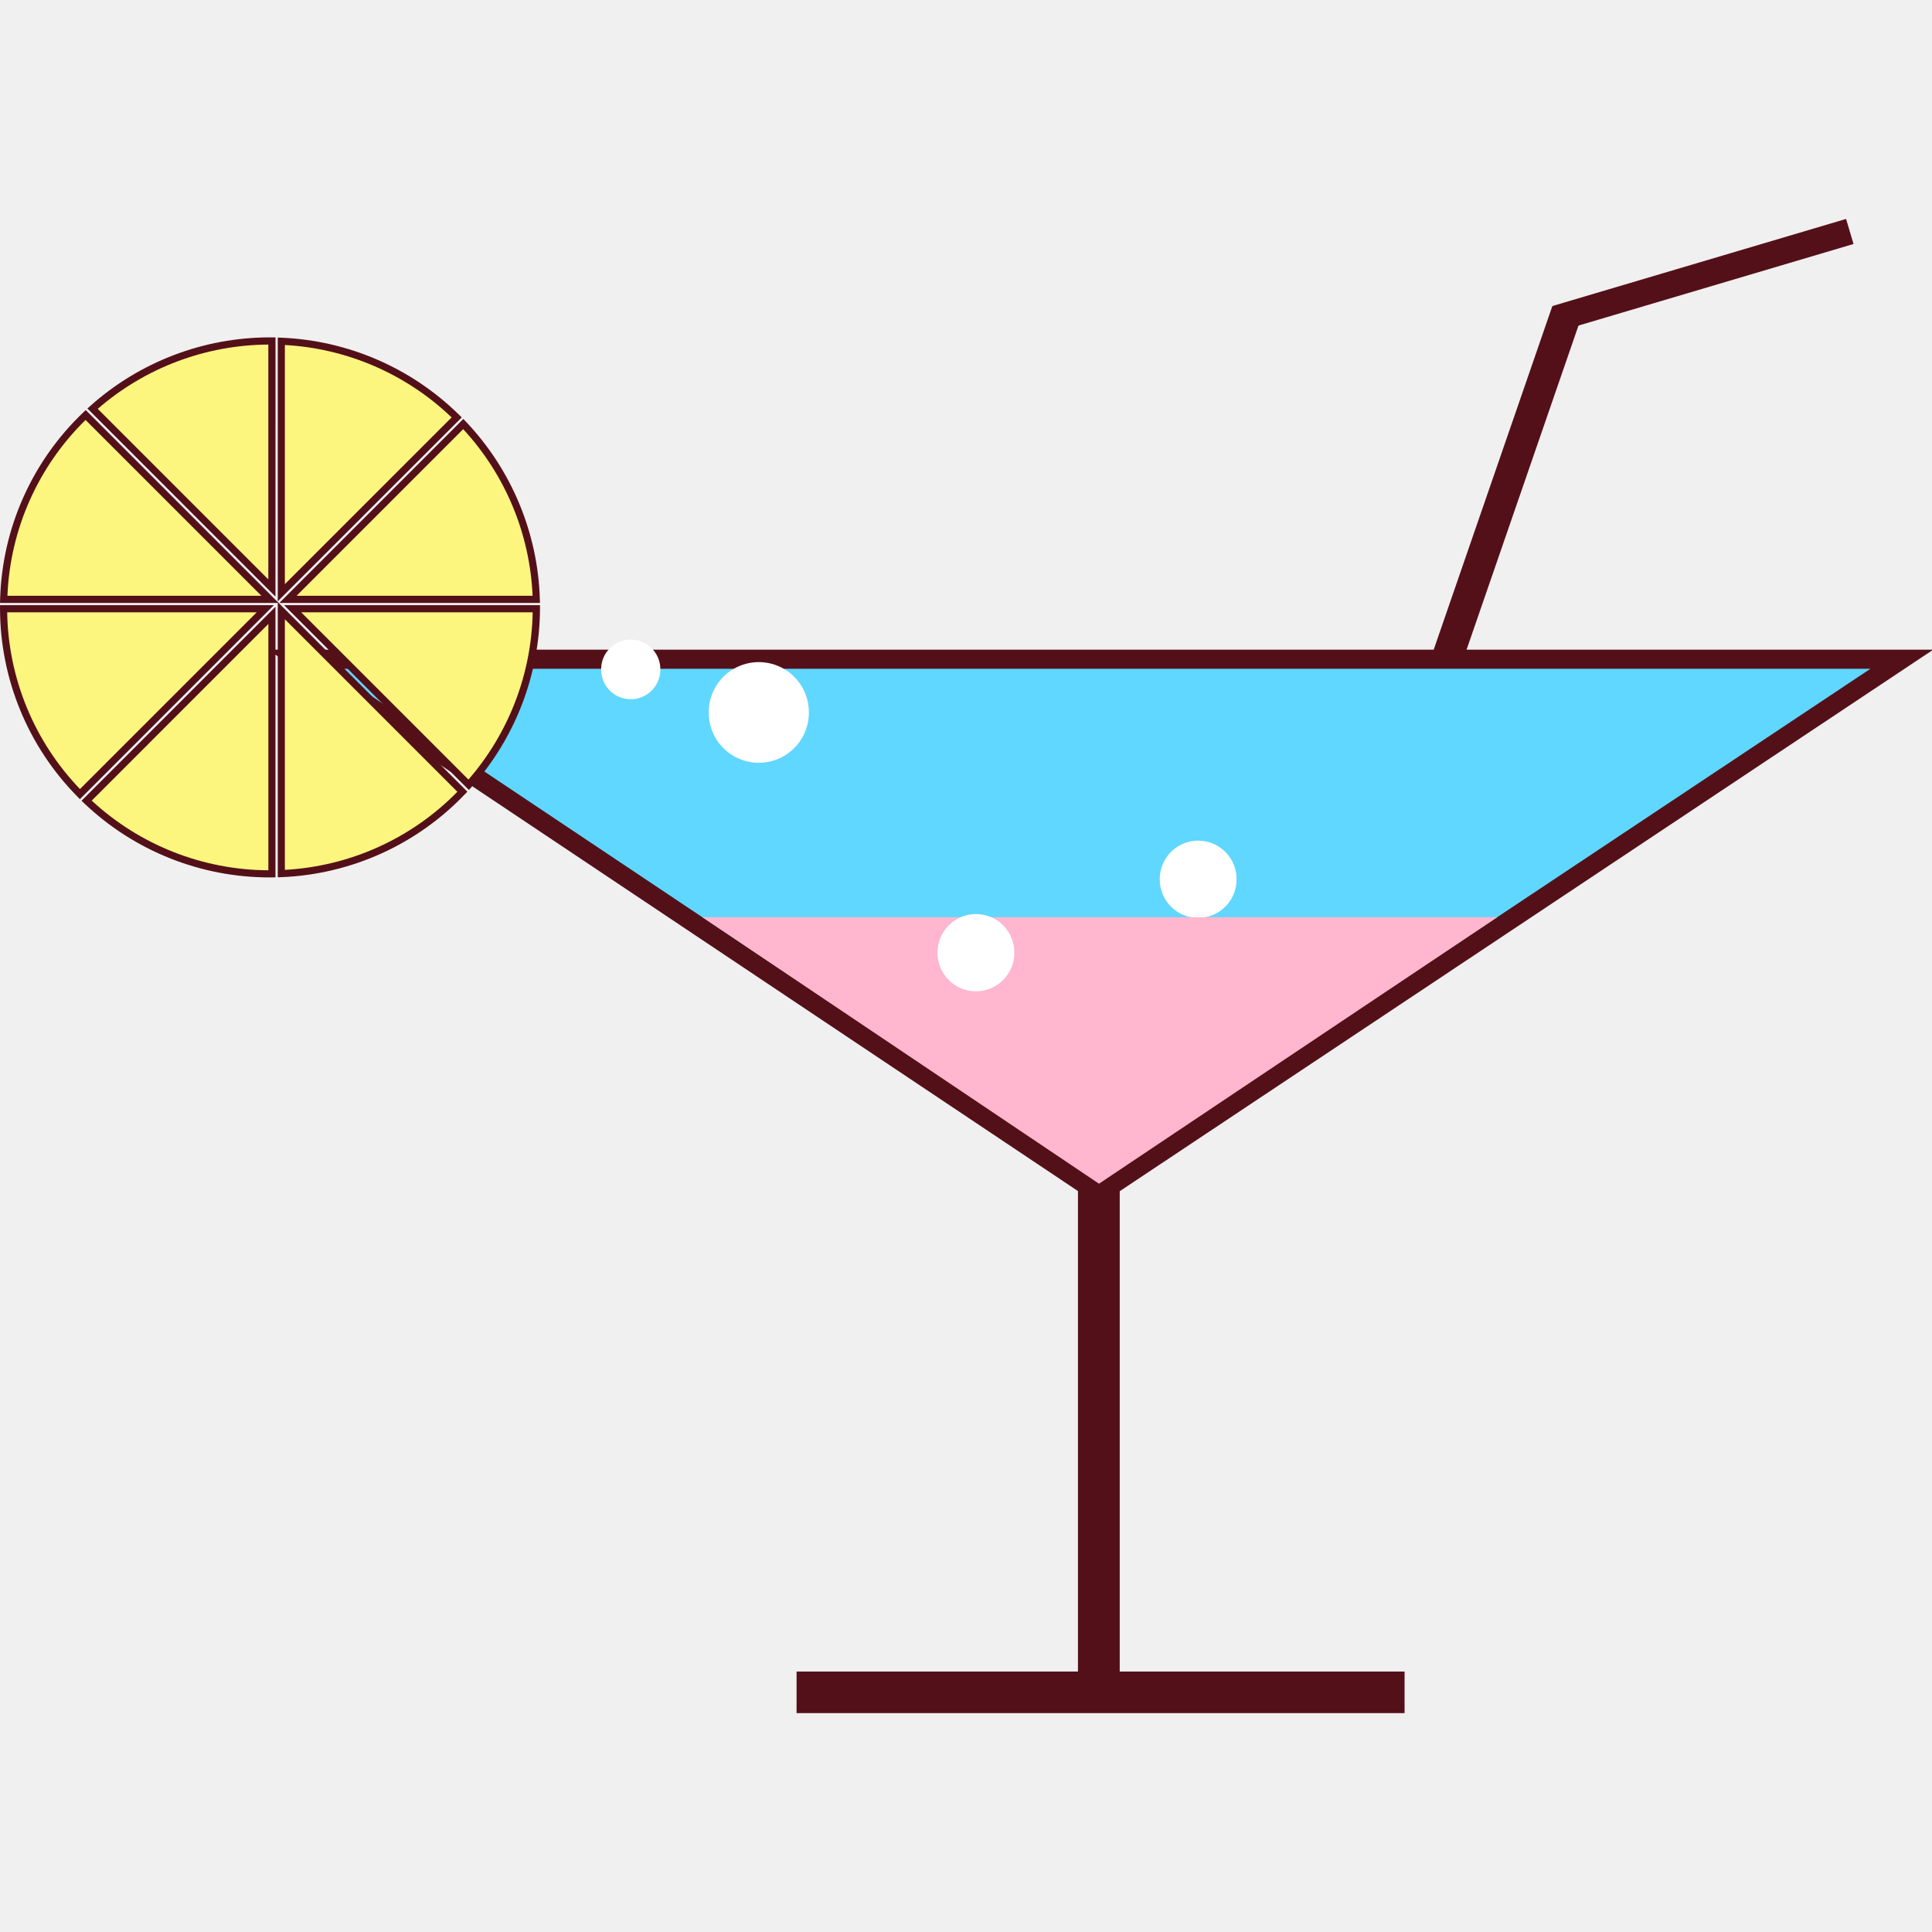
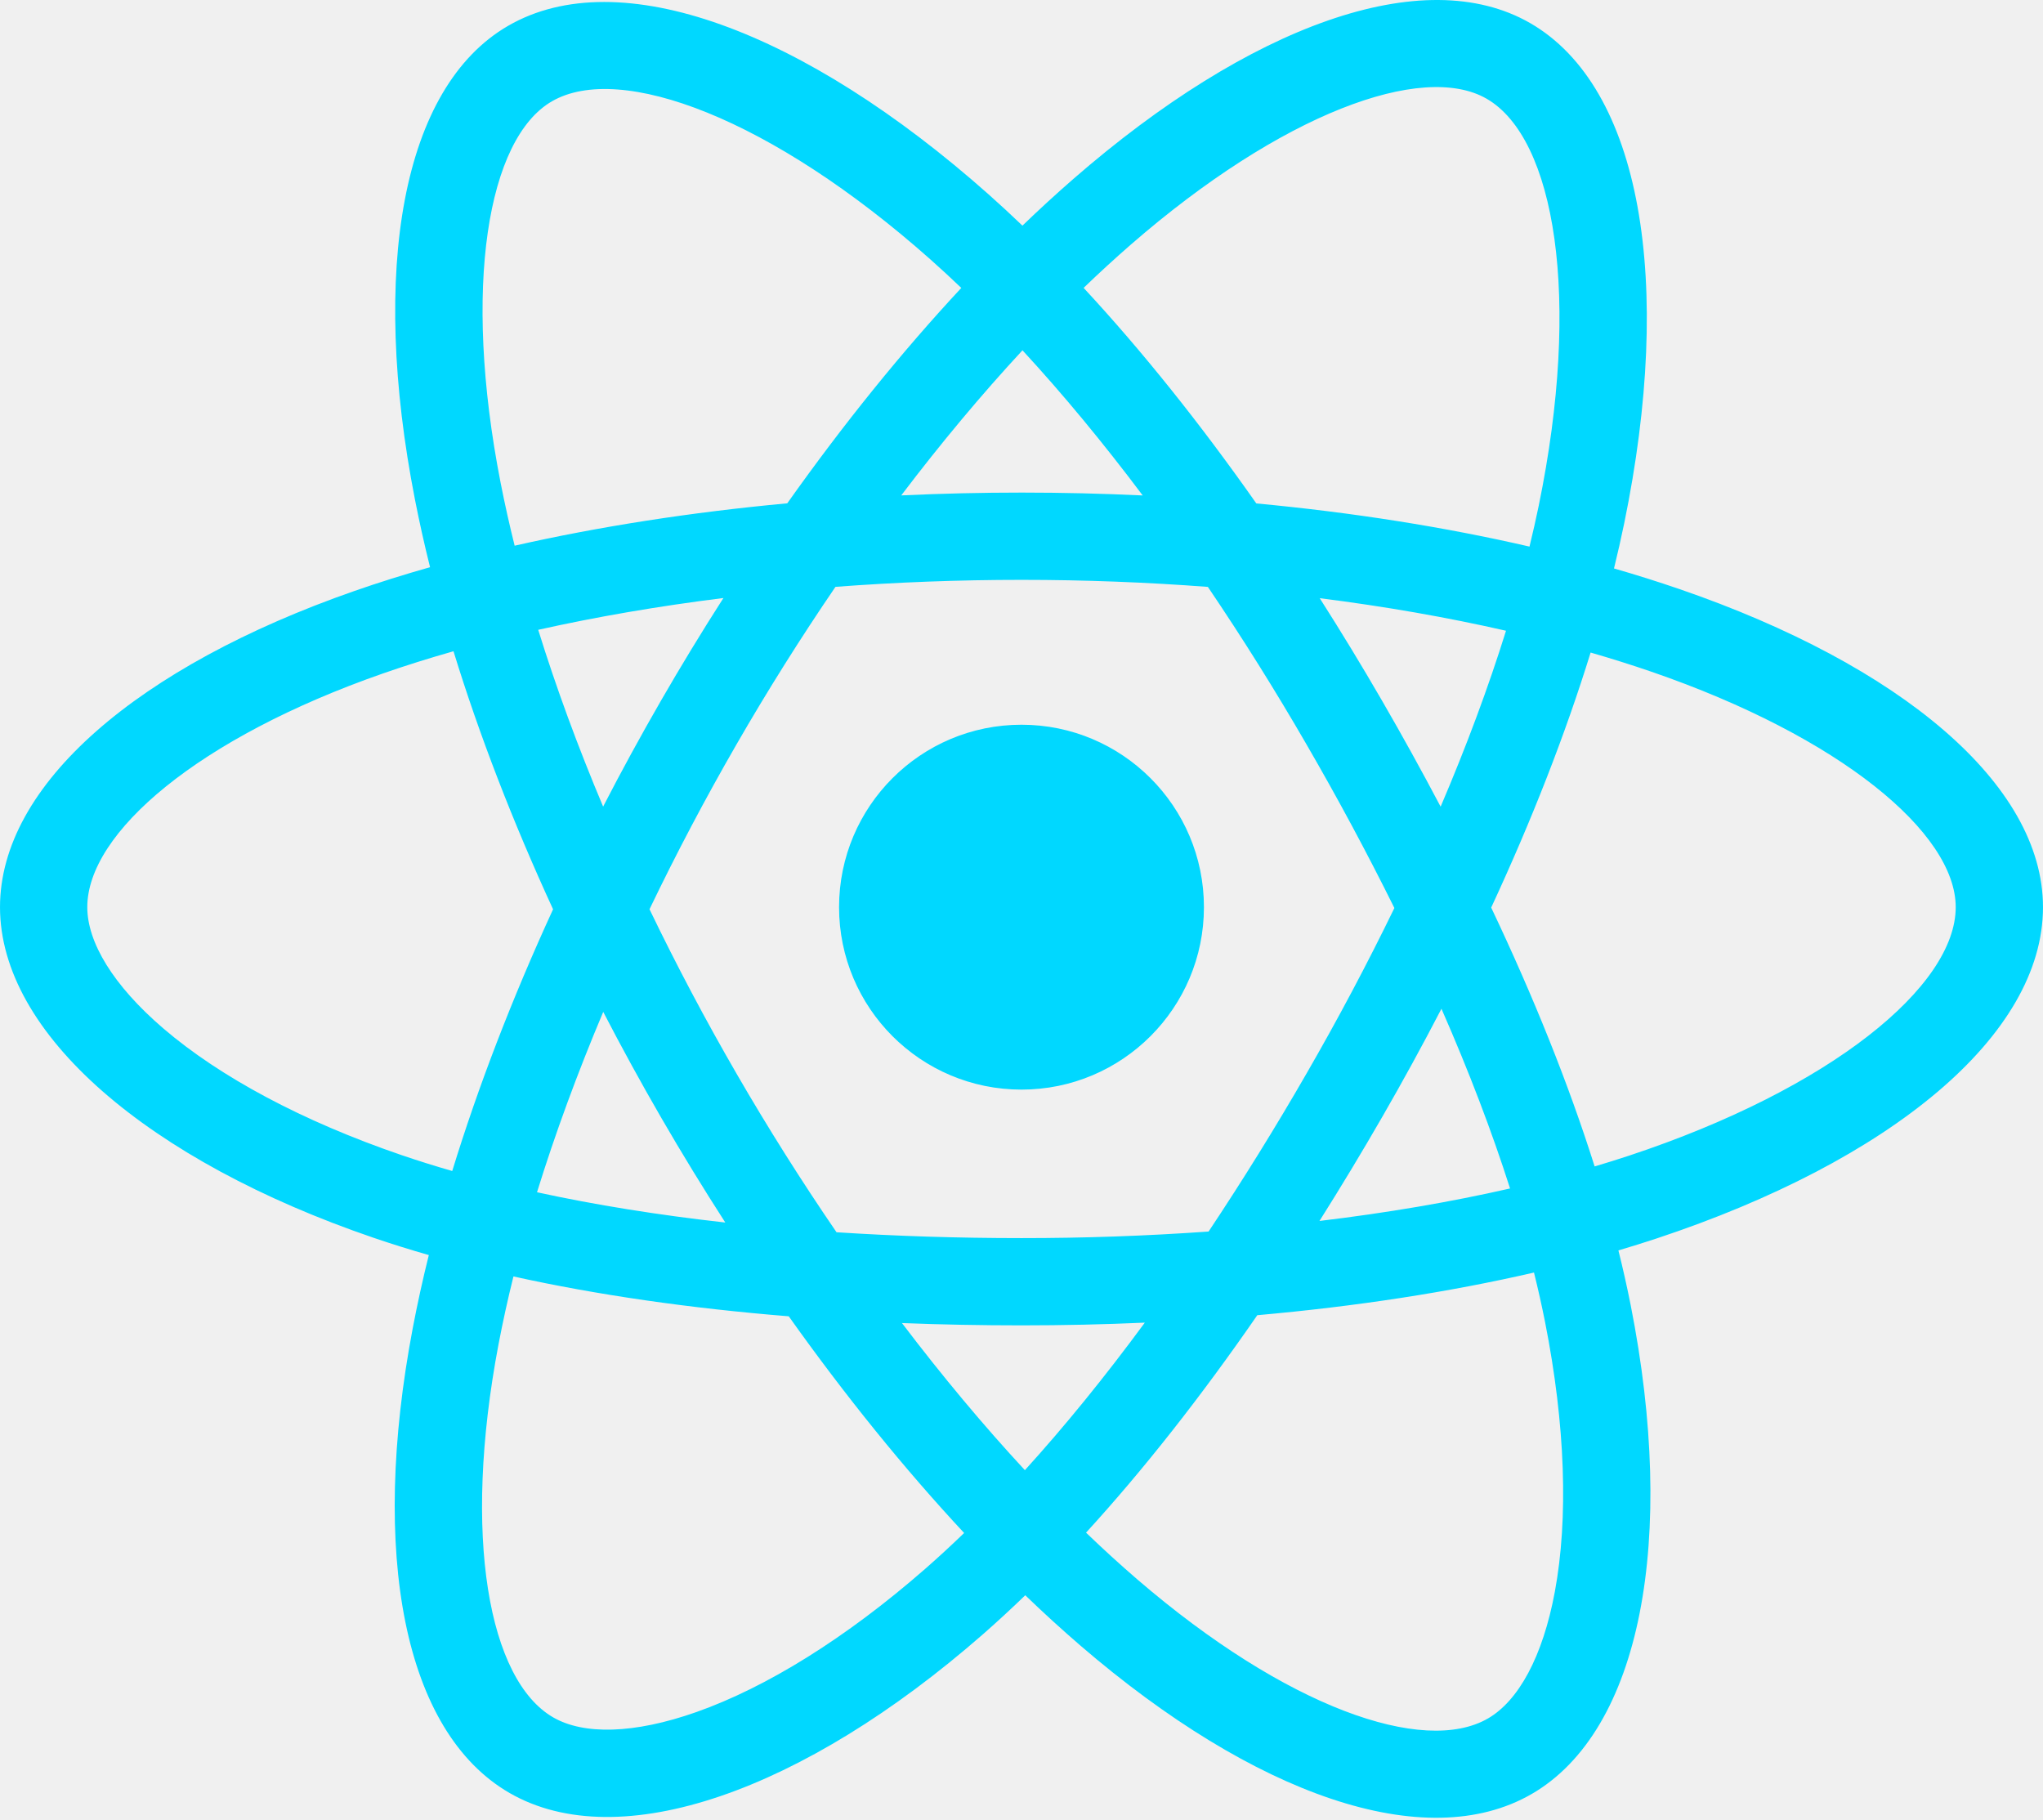
- <svg xmlns="http://www.w3.org/2000/svg" width="800px" height="800px" viewBox="0 -150 1324 1324" class="icon" version="1.1">
-   <path d="M1063.833 59.714l20.128 6.951-161.497 467.694-20.127-6.951z" fill="#541018" />
-   <path d="M205.117 301.798h1098.226L753.136 668.05 205.117 301.798z" fill="#60D7FF" />
-   <path d="M753.077 675.824l-569.473-380.609h1141.254zM226.573 308.308l526.504 351.909 528.738-351.909z" fill="#541018" />
-   <path d="M738.72 563.669h28.627v448.017h-28.627z" fill="#541018" />
-   <path d="M545.887 995.506h416.671v28.494H545.887z" fill="#541018" />
-   <path d="M821.102 452.572m-26.305 0a26.305 26.305 0 1 0 52.609 0 26.305 26.305 0 1 0-52.609 0Z" fill="#FFFFFF" />
-   <path d="M186.366 252.965V83.69h-1.337a181.899 181.899 0 0 0-121.574 46.378z" fill="#FCF67E" />
-   <path d="M188.776 258.858l-128.878-128.907 1.925-1.719a184.735 184.735 0 0 1 123.206-47.025h3.777zM66.981 130.171l116.901 116.901V86.129A179.841 179.841 0 0 0 67.011 130.171z" fill="#541018" />
-   <path d="M192.788 83.852v172.332l120.178-120.164a181.928 181.928 0 0 0-120.178-52.168z" fill="#FCF67E" />
-   <path d="M190.349 262.077v-180.753l2.542 0.103a184.529 184.529 0 0 1 121.78 52.903l1.763 1.734z m4.879-175.653v163.868l114.256-114.241a179.533 179.533 0 0 0-114.256-49.626z" fill="#541018" />
-   <path d="M367.604 267.161H200.532l120.707 120.634a181.913 181.913 0 0 0 46.364-120.634z" fill="#FCF67E" />
-   <path d="M321.328 391.395l-126.674-126.674h175.403v2.454a184.853 184.853 0 0 1-47.025 122.295z m-114.917-121.78l114.624 114.624a179.93 179.93 0 0 0 44.013-114.624z" fill="#541018" />
-   <path d="M197.344 260.739h170.172a181.913 181.913 0 0 0-50.038-120.149z" fill="#FCF67E" />
-   <path d="M370.043 263.179H191.451l126.071-126.086 1.719 1.822a184.573 184.573 0 0 1 50.714 121.751z m-166.807-4.879h161.751A179.724 179.724 0 0 0 317.419 144.102z" fill="#541018" />
-   <path d="M186.366 271.702l-127.012 126.997a181.987 181.987 0 0 0 125.674 50.14h1.337z" fill="#FCF67E" />
-   <path d="M185.029 451.294a184.279 184.279 0 0 1-127.35-50.802l-1.822-1.734 132.919-132.934v185.426z m-122.162-52.639a179.283 179.283 0 0 0 121.045 47.745V277.58z" fill="#541018" />
-   <path d="M2.454 267.161a181.943 181.943 0 0 0 52.315 127.041l127.041-127.041z" fill="#FCF67E" />
-   <path d="M54.755 397.67l-1.719-1.763a183.986 183.986 0 0 1-53.021-128.731v-2.454h187.689zM4.923 269.615a179.019 179.019 0 0 0 49.876 121.119l121.119-121.104z" fill="#541018" />
-   <path d="M192.788 268.498v180.179a182.002 182.002 0 0 0 124.073-56.107z" fill="#FCF67E" />
-   <path d="M190.349 451.22V262.606l129.936 129.936-1.661 1.719a184.03 184.03 0 0 1-125.733 56.856z m4.879-176.829v171.715a179.048 179.048 0 0 0 118.209-53.506z" fill="#541018" />
-   <path d="M58.723 134.418a182.075 182.075 0 0 0-56.195 126.38h182.501z" fill="#FCF67E" />
-   <path d="M190.922 263.179H0.015l0.073-2.513a183.853 183.853 0 0 1 56.944-127.996l1.719-1.661zM5.085 258.3H179.136l-120.502-120.502a178.872 178.872 0 0 0-53.55 120.502z" fill="#541018" />
-   <path d="M432.248 308.749m-20.28 0a20.28 20.28 0 1 0 40.559 0 20.28 20.28 0 1 0-40.559 0Z" fill="#FFFFFF" />
-   <path d="M519.994 338.242m-34.314 0a34.314 34.314 0 1 0 68.627 0 34.314 34.314 0 1 0-68.627 0Z" fill="#FFFFFF" />
-   <path d="M1026.087 478.553L753.136 661.187 481.36 478.553h544.726z" fill="#FFB6CE" />
-   <path d="M668.799 502.874m-26.305 0a26.305 26.305 0 1 0 52.609 0 26.305 26.305 0 1 0-52.609 0Z" fill="#FFFFFF" />
-   <path d="M1064.136 59.641L1265.124 0.029l5.095 17.174-200.99 59.612z" fill="#541018" />
+ <svg xmlns="http://www.w3.org/2000/svg" aria-hidden="true" role="img" class="iconify iconify--logos" width="35.93" height="32" preserveAspectRatio="xMidYMid meet" viewBox="0 0 256 228">
+   <path fill="#00D8FF" d="M210.483 73.824a171.49 171.49 0 0 0-8.24-2.597c.465-1.9.893-3.777 1.273-5.621c6.238-30.281 2.16-54.676-11.769-62.708c-13.355-7.7-35.196.329-57.254 19.526a171.23 171.23 0 0 0-6.375 5.848a155.866 155.866 0 0 0-4.241-3.917C100.759 3.829 77.587-4.822 63.673 3.233C50.33 10.957 46.379 33.89 51.995 62.588a170.974 170.974 0 0 0 1.892 8.48c-3.28.932-6.445 1.924-9.474 2.98C17.309 83.498 0 98.307 0 113.668c0 15.865 18.582 31.778 46.812 41.427a145.52 145.52 0 0 0 6.921 2.165a167.467 167.467 0 0 0-2.01 9.138c-5.354 28.2-1.173 50.591 12.134 58.266c13.744 7.926 36.812-.22 59.273-19.855a145.567 145.567 0 0 0 5.342-4.923a168.064 168.064 0 0 0 6.92 6.314c21.758 18.722 43.246 26.282 56.54 18.586c13.731-7.949 18.194-32.003 12.4-61.268a145.016 145.016 0 0 0-1.535-6.842c1.62-.48 3.21-.974 4.76-1.488c29.348-9.723 48.443-25.443 48.443-41.52c0-15.417-17.868-30.326-45.517-39.844Zm-6.365 70.984c-1.4.463-2.836.91-4.3 1.345c-3.24-10.257-7.612-21.163-12.963-32.432c5.106-11 9.31-21.767 12.459-31.957c2.619.758 5.16 1.557 7.61 2.4c23.69 8.156 38.14 20.213 38.14 29.504c0 9.896-15.606 22.743-40.946 31.14Zm-10.514 20.834c2.562 12.94 2.927 24.64 1.23 33.787c-1.524 8.219-4.59 13.698-8.382 15.893c-8.067 4.67-25.32-1.4-43.927-17.412a156.726 156.726 0 0 1-6.437-5.87c7.214-7.889 14.423-17.06 21.459-27.246c12.376-1.098 24.068-2.894 34.671-5.345a134.17 134.17 0 0 1 1.386 6.193ZM87.276 214.515c-7.882 2.783-14.16 2.863-17.955.675c-8.075-4.657-11.432-22.636-6.853-46.752a156.923 156.923 0 0 1 1.869-8.499c10.486 2.32 22.093 3.988 34.498 4.994c7.084 9.967 14.501 19.128 21.976 27.15a134.668 134.668 0 0 1-4.877 4.492c-9.933 8.682-19.886 14.842-28.658 17.94ZM50.35 144.747c-12.483-4.267-22.792-9.812-29.858-15.863c-6.35-5.437-9.555-10.836-9.555-15.216c0-9.322 13.897-21.212 37.076-29.293c2.813-.98 5.757-1.905 8.812-2.773c3.204 10.42 7.406 21.315 12.477 32.332c-5.137 11.18-9.399 22.249-12.634 32.792a134.718 134.718 0 0 1-6.318-1.979Zm12.378-84.26c-4.811-24.587-1.616-43.134 6.425-47.789c8.564-4.958 27.502 2.111 47.463 19.835a144.318 144.318 0 0 1 3.841 3.545c-7.438 7.987-14.787 17.08-21.808 26.988c-12.04 1.116-23.565 2.908-34.161 5.309a160.342 160.342 0 0 1-1.76-7.887Zm110.427 27.268a347.8 347.8 0 0 0-7.785-12.803c8.168 1.033 15.994 2.404 23.343 4.08c-2.206 7.072-4.956 14.465-8.193 22.045a381.151 381.151 0 0 0-7.365-13.322Zm-45.032-43.861c5.044 5.465 10.096 11.566 15.065 18.186a322.04 322.04 0 0 0-30.257-.006c4.974-6.559 10.069-12.652 15.192-18.18ZM82.802 87.83a323.167 323.167 0 0 0-7.227 13.238c-3.184-7.553-5.909-14.98-8.134-22.152c7.304-1.634 15.093-2.97 23.209-3.984a321.524 321.524 0 0 0-7.848 12.897Zm8.081 65.352c-8.385-.936-16.291-2.203-23.593-3.793c2.26-7.3 5.045-14.885 8.298-22.6a321.187 321.187 0 0 0 7.257 13.246c2.594 4.48 5.28 8.868 8.038 13.147Zm37.542 31.03c-5.184-5.592-10.354-11.779-15.403-18.433c4.902.192 9.899.29 14.978.29c5.218 0 10.376-.117 15.453-.343c-4.985 6.774-10.018 12.97-15.028 18.486Zm52.198-57.817c3.422 7.8 6.306 15.345 8.596 22.52c-7.422 1.694-15.436 3.058-23.88 4.071a382.417 382.417 0 0 0 7.859-13.026a347.403 347.403 0 0 0 7.425-13.565Zm-16.898 8.101a358.557 358.557 0 0 1-12.281 19.815a329.4 329.4 0 0 1-23.444.823c-7.967 0-15.716-.248-23.178-.732a310.202 310.202 0 0 1-12.513-19.846h.001a307.41 307.41 0 0 1-10.923-20.627a310.278 310.278 0 0 1 10.89-20.637l-.001.001a307.318 307.318 0 0 1 12.413-19.761c7.613-.576 15.42-.876 23.31-.876H128c7.926 0 15.743.303 23.354.883a329.357 329.357 0 0 1 12.335 19.695a358.489 358.489 0 0 1 11.036 20.54a329.472 329.472 0 0 1-11 20.722Zm22.56-122.124c8.572 4.944 11.906 24.881 6.52 51.026c-.344 1.668-.73 3.367-1.15 5.09c-10.622-2.452-22.155-4.275-34.23-5.408c-7.034-10.017-14.323-19.124-21.64-27.008a160.789 160.789 0 0 1 5.888-5.4c18.9-16.447 36.564-22.941 44.612-18.3ZM128 90.808c12.625 0 22.86 10.235 22.86 22.86s-10.235 22.86-22.86 22.86s-22.86-10.235-22.86-22.86s10.235-22.86 22.86-22.86Z" />
</svg>
